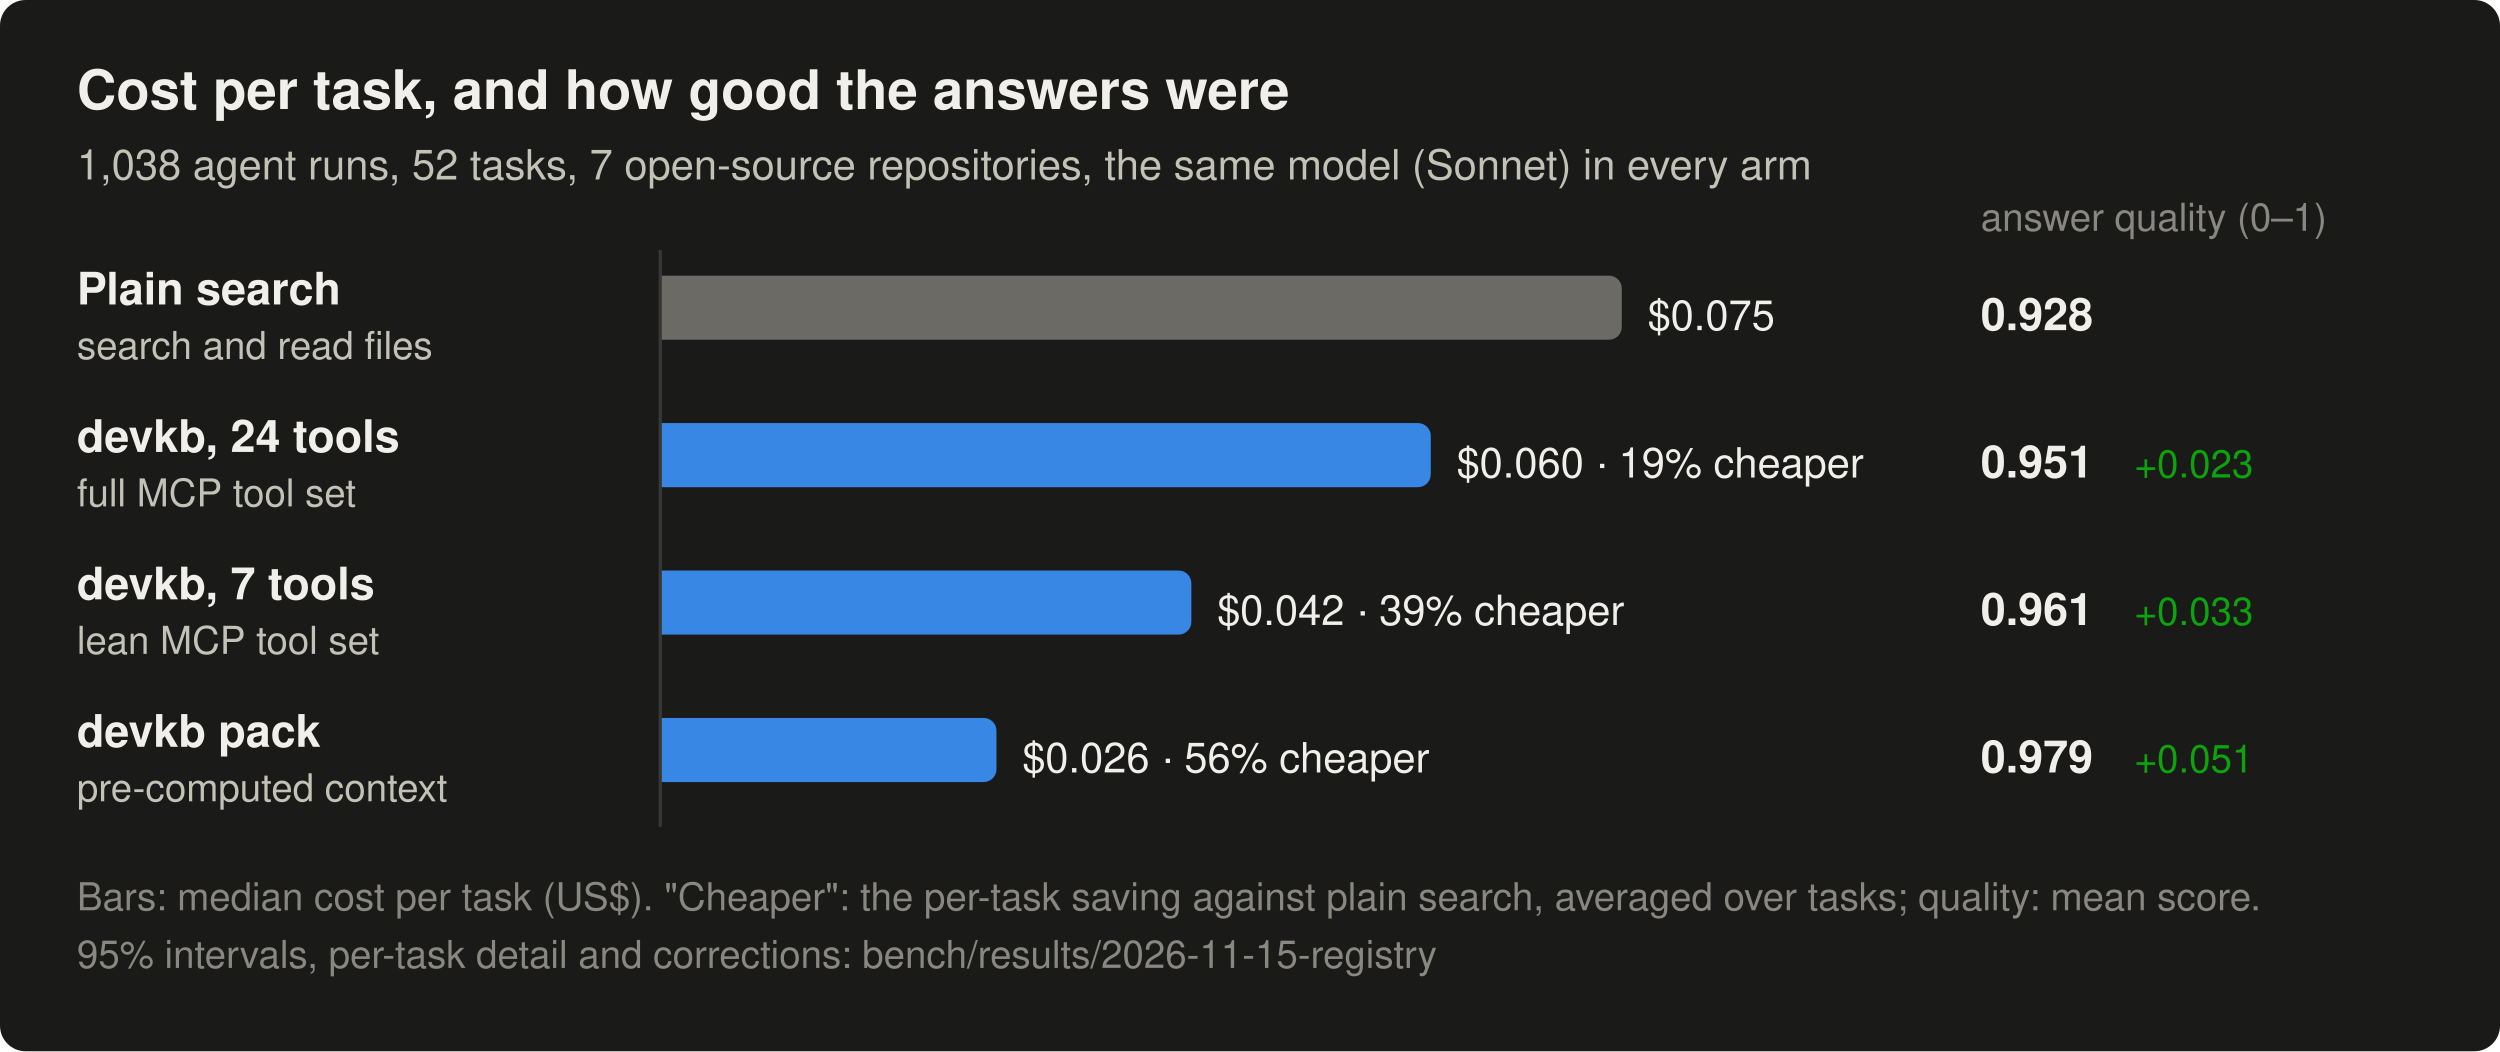
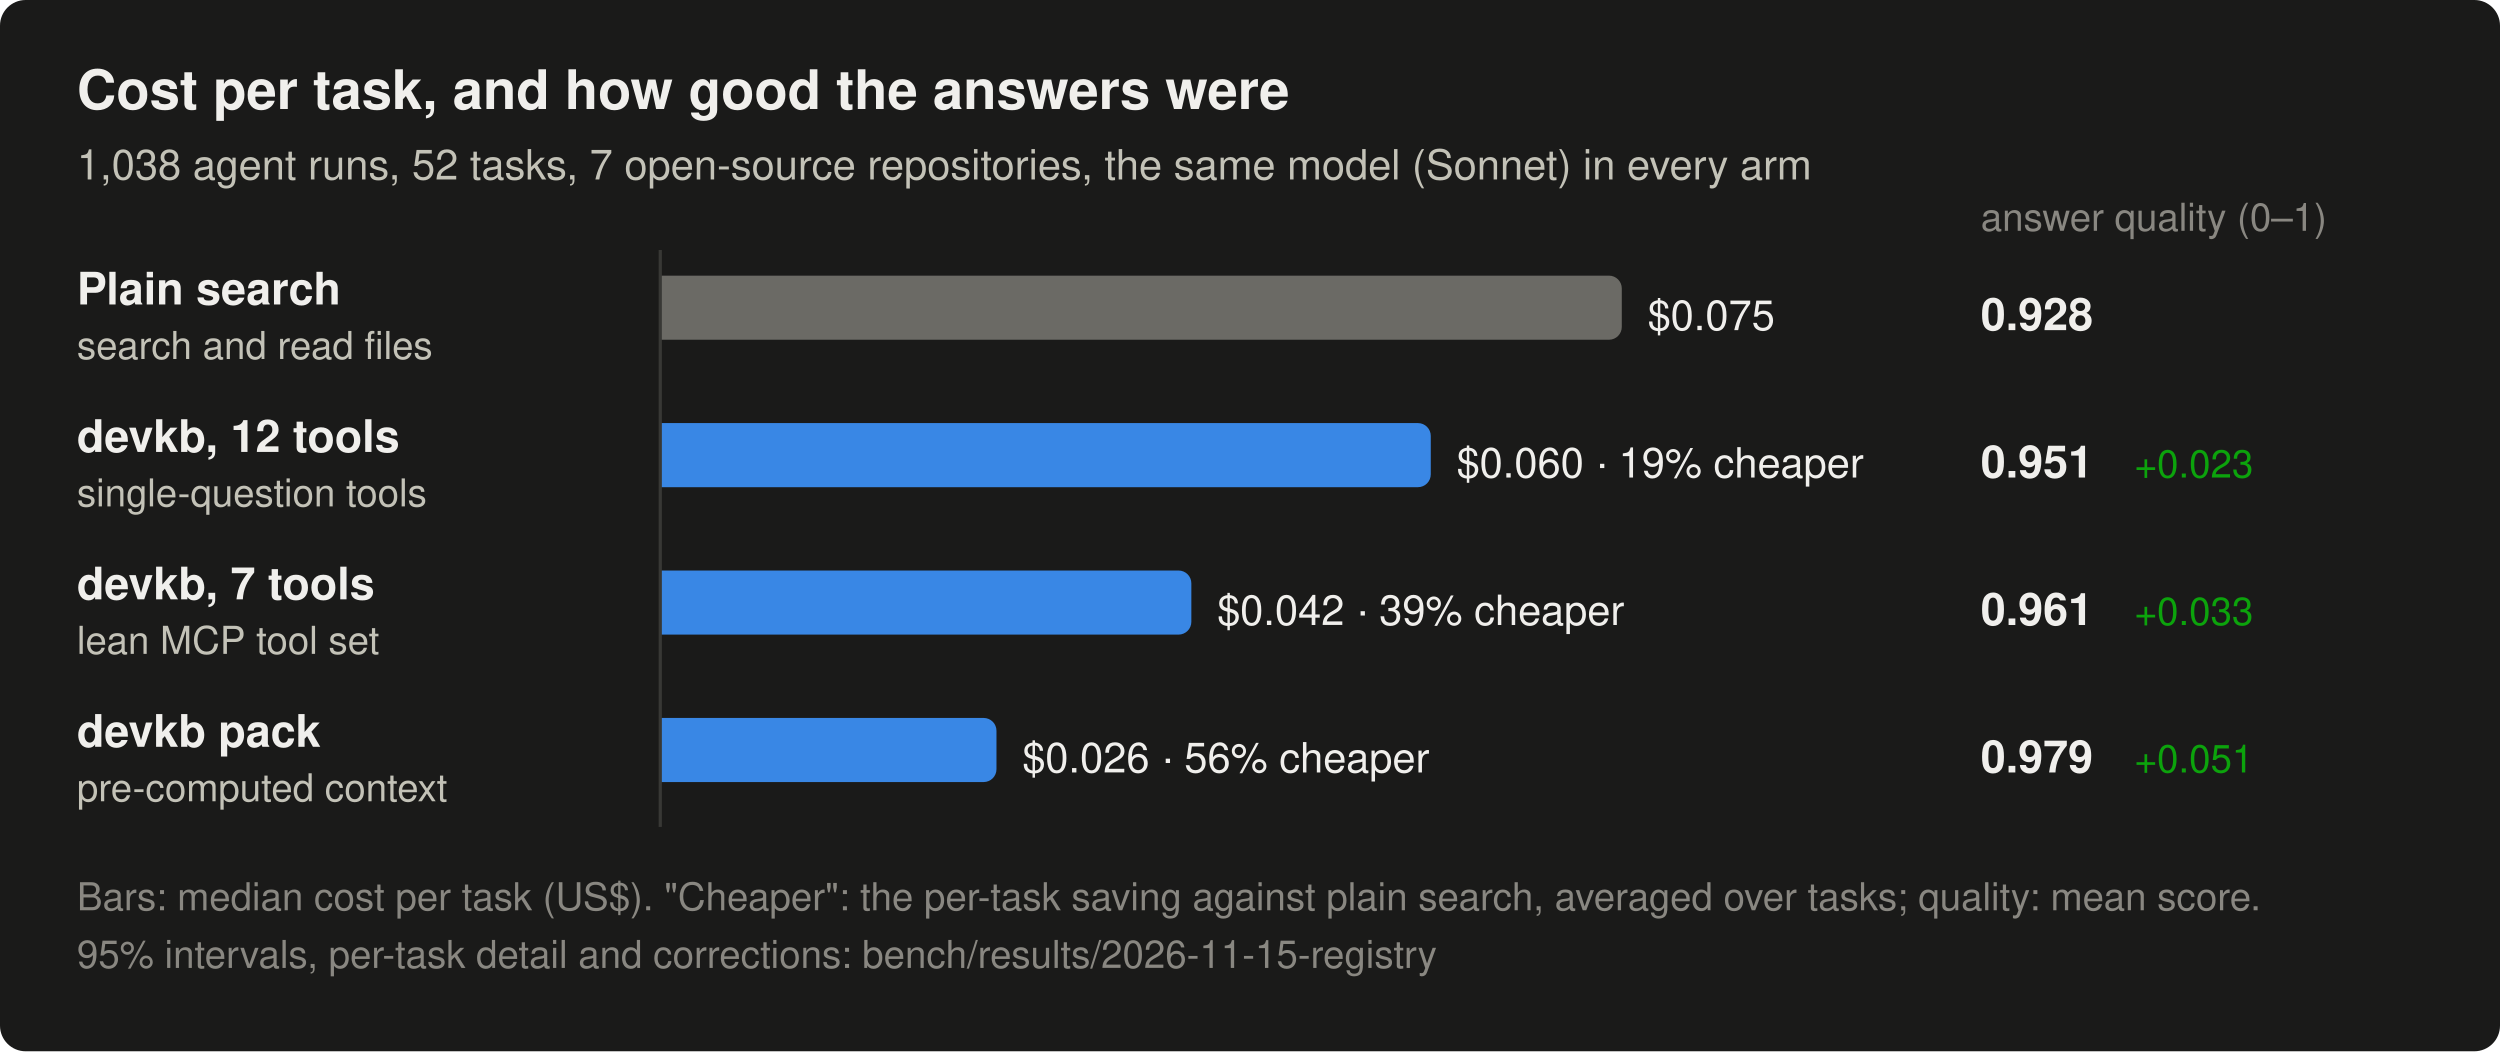
<svg xmlns="http://www.w3.org/2000/svg" width="780" height="328" viewBox="0 0 780 328" font-family="-apple-system, Segoe UI, Helvetica, Arial, sans-serif" role="img" aria-label="Median cost per task by arm, with answer quality">
  <rect width="780" height="328" rx="8" fill="#1a1a19" />
  <text x="24" y="34" font-size="17" font-weight="600" fill="#f0efec">Cost per task, and how good the answers were</text>
  <text x="24" y="56" font-size="13" fill="#c3c2b7">1,038 agent runs, 52 tasks, 7 open-source repositories, the same model (Sonnet) in every arm</text>
  <text x="618" y="72" font-size="12" fill="#898781">answer quality (0–1)</text>
  <text x="24" y="95" font-size="14" font-weight="600" fill="#f0efec">Plain search</text>
  <text x="24" y="112" font-size="12" fill="#c3c2b7">search and read files</text>
  <path d="M206,86 h296.0 a4,4 0 0 1 4,4 v12 a4,4 0 0 1 -4,4 h-296.0 z" fill="#6b6a65" />
  <text x="514.0" y="103" font-size="13" fill="#f0efec">$0.075</text>
  <text x="618" y="103" font-size="14" font-weight="600" fill="#f0efec">0.928</text>
-   <text x="24" y="141" font-size="14" font-weight="600" fill="#f0efec">devkb, 24 tools</text>
-   <text x="24" y="158" font-size="12" fill="#c3c2b7">full MCP tool set</text>
+   <text x="24" y="141" font-size="14" font-weight="600" fill="#f0efec">devkb, 12 tools</text>
+   <text x="24" y="158" font-size="12" fill="#c3c2b7">single-question tools</text>
  <path d="M206,132 h236.4 a4,4 0 0 1 4,4 v12 a4,4 0 0 1 -4,4 h-236.4 z" fill="#3987e5" />
  <text x="454.4" y="149" font-size="13" fill="#f0efec">$0.060  ·  19% cheaper</text>
  <text x="618" y="149" font-size="14" font-weight="600" fill="#f0efec">0.951</text>
  <text x="666" y="149" font-size="12" fill="#0ca30c">+0.023</text>
  <text x="24" y="187" font-size="14" font-weight="600" fill="#f0efec">devkb, 7 tools</text>
  <text x="24" y="204" font-size="12" fill="#c3c2b7">lean MCP tool set</text>
  <path d="M206,178 h161.7 a4,4 0 0 1 4,4 v12 a4,4 0 0 1 -4,4 h-161.7 z" fill="#3987e5" />
  <text x="379.7" y="195" font-size="13" fill="#f0efec">$0.042  ·  39% cheaper</text>
  <text x="618" y="195" font-size="14" font-weight="600" fill="#f0efec">0.961</text>
  <text x="666" y="195" font-size="12" fill="#0ca30c">+0.033</text>
  <text x="24" y="233" font-size="14" font-weight="600" fill="#f0efec">devkb pack</text>
  <text x="24" y="250" font-size="12" fill="#c3c2b7">pre-computed context</text>
  <path d="M206,224 h100.9 a4,4 0 0 1 4,4 v12 a4,4 0 0 1 -4,4 h-100.9 z" fill="#3987e5" />
  <text x="318.9" y="241" font-size="13" fill="#f0efec">$0.026  ·  56% cheaper</text>
  <text x="618" y="241" font-size="14" font-weight="600" fill="#f0efec">0.979</text>
  <text x="666" y="241" font-size="12" fill="#0ca30c">+0.051</text>
  <line x1="206" y1="78" x2="206" y2="258" stroke="#383835" stroke-width="1" />
  <text x="24" y="284" font-size="12" fill="#898781">Bars: median cost per task (US$). "Cheaper": the per-task saving against plain search, averaged over tasks; quality: mean score.</text>
  <text x="24" y="302" font-size="12" fill="#898781">95% intervals, per-task detail and corrections: bench/results/2026-11-15-registry</text>
</svg>
